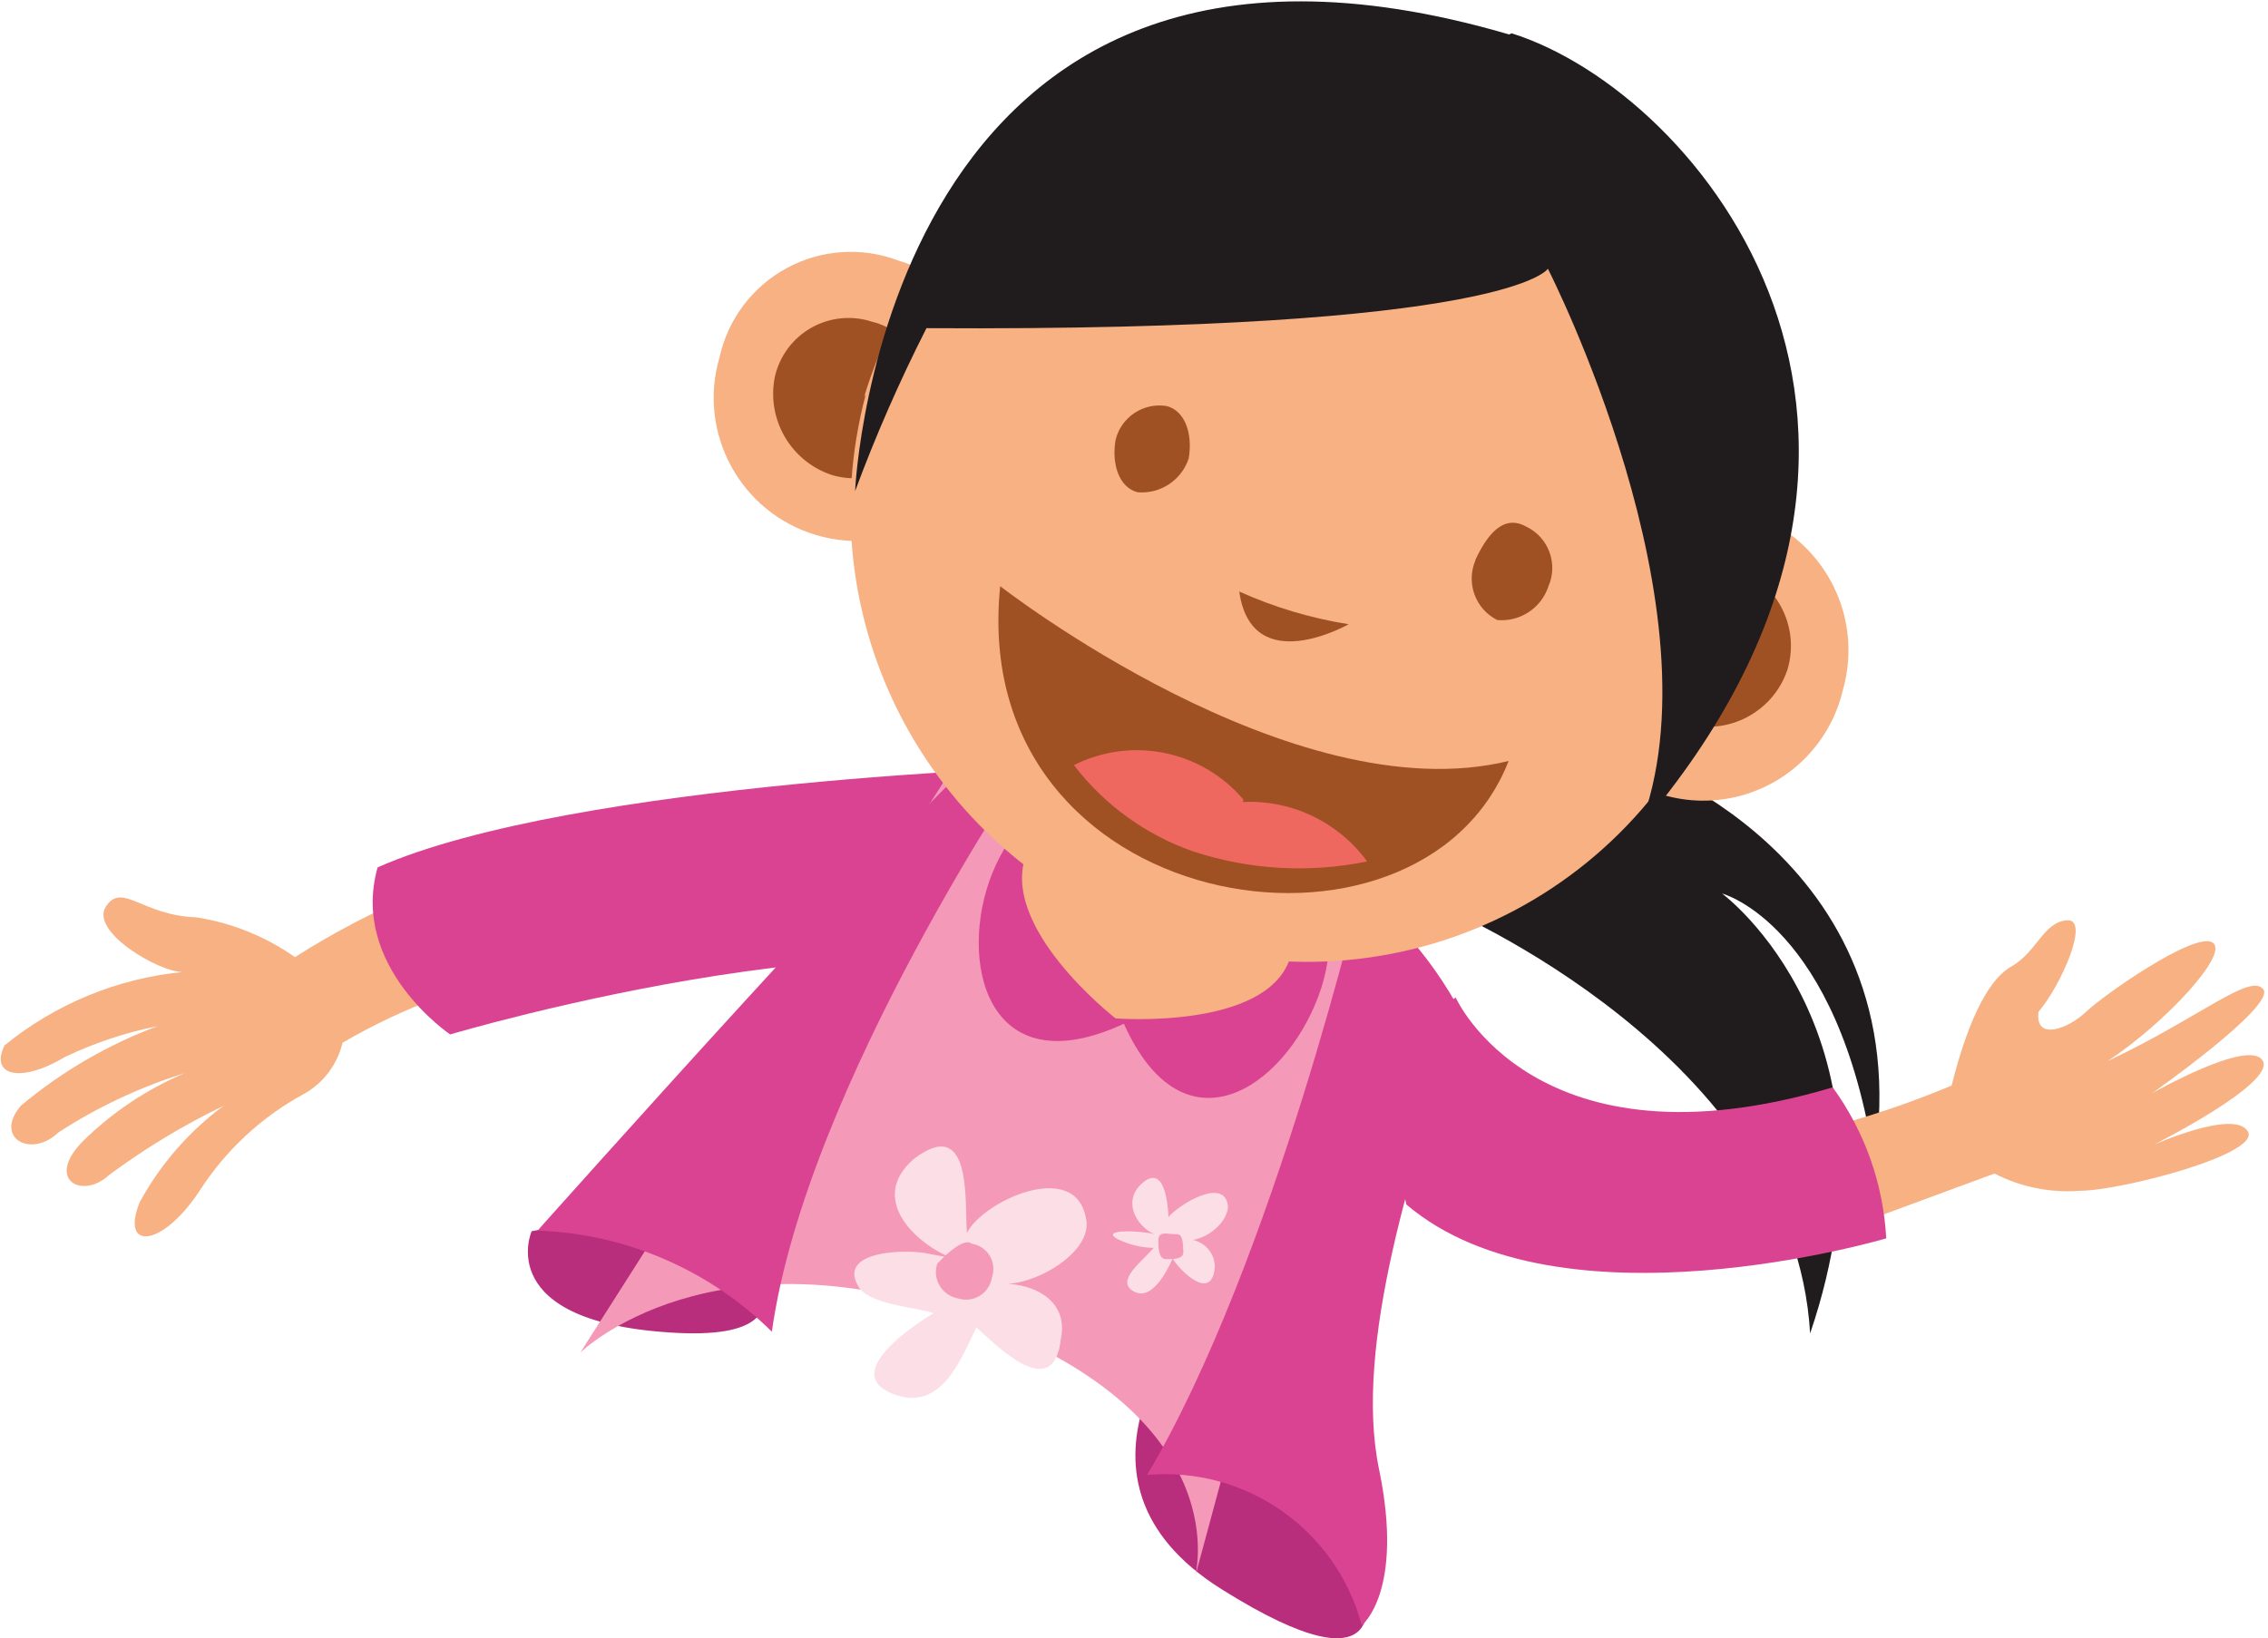
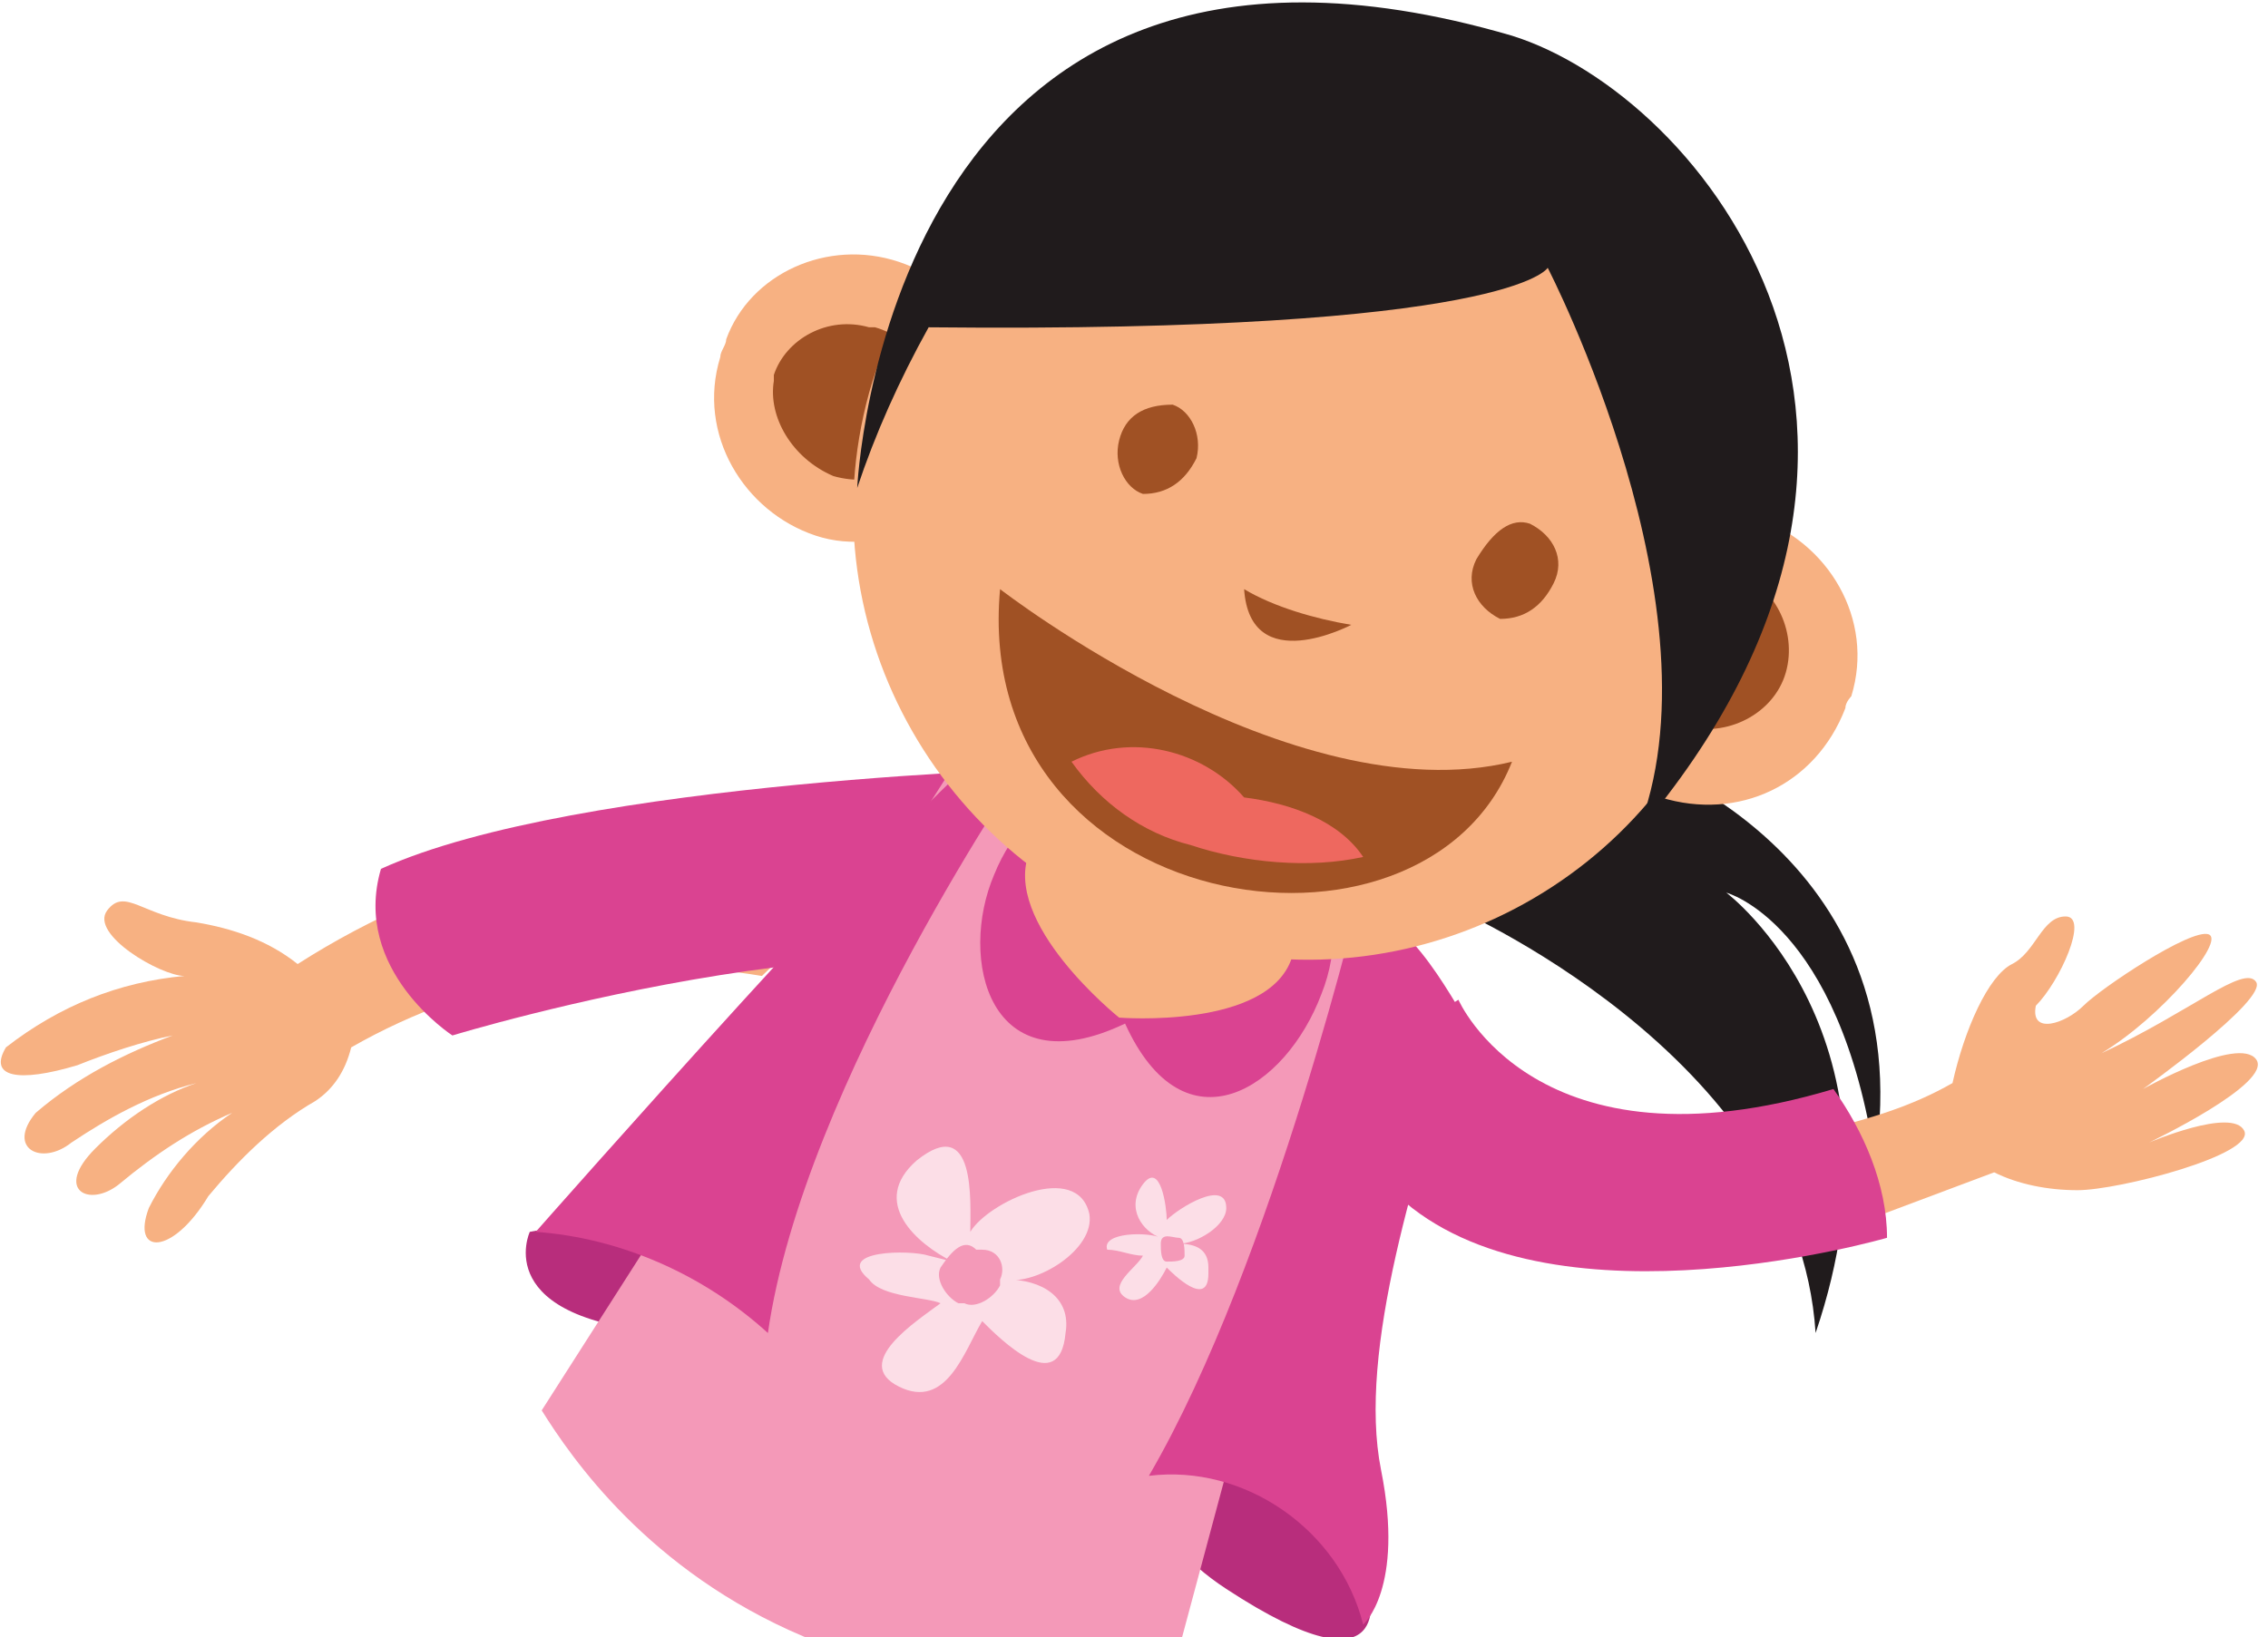
- <svg xmlns="http://www.w3.org/2000/svg" id="Layer_1" data-name="Layer 1" viewBox="0 0 38.14 27.55">
-   <defs>
-     <style>.cls-1{fill:#b82d7c;}.cls-2{fill:#201b1c;}.cls-3{fill:#f7b182;}.cls-4{fill:#da4391;}.cls-5{fill:#f499b8;}.cls-6{fill:#fcdee7;}.cls-7{fill:#a05124;}.cls-8{fill:#ee685f;}</style>
-   </defs>
-   <path class="cls-1" d="M23.19,26.47s.55,1.86-2.41,0-.46-4.58-.46-4.58,2.32,1.42,2.33,1.52.54,3.07.54,3.07" transform="translate(-0.24 0.26)" />
-   <path class="cls-2" d="M27.61,12.48s4.94,1.62,4.15,6.8c-.61-4-2.56-4.51-2.56-4.51s3.19,2.36,1.48,7.4C30.41,17.48,24.5,15,24.5,15Z" transform="translate(-0.24 0.26)" />
-   <path class="cls-3" d="M.31,17.33a5.6,5.6,0,0,1,3-1.24c-.4,0-1.56-.68-1.29-1.1s.61.15,1.52.18a3.93,3.93,0,0,1,1.66.67,13.45,13.45,0,0,1,8.36-2.06s.78,1-.62,2.26A10.22,10.22,0,0,0,6,17.28a1.34,1.34,0,0,1-.63.85,4.82,4.82,0,0,0-1.78,1.65c-.63.95-1.33,1-1,.18A5,5,0,0,1,4,18.34,12,12,0,0,0,2.08,19.5c-.46.43-1.09.08-.44-.57a5.49,5.49,0,0,1,1.71-1.14,8.58,8.58,0,0,0-2.13,1c-.46.44-1.09.09-.63-.45A7.86,7.86,0,0,1,2.89,17a6.66,6.66,0,0,0-1.56.52c-.77.46-1.28.3-1-.22" transform="translate(-0.24 0.26)" />
-   <path class="cls-4" d="M18.1,12.63l1,3.93c-3.06-1.87-11.29.58-11.29.58S6.12,16,6.59,14.33c3.3-1.46,11.51-1.7,11.51-1.7" transform="translate(-0.24 0.26)" />
-   <path class="cls-1" d="M9.18,20.45S8.5,22,11.62,22.16s.33-2.23.33-2.23Z" transform="translate(-0.24 0.26)" />
-   <path class="cls-5" d="M10,22.49s2.24-2.19,6.68-.53,3.65,4.33,3.65,4.33l2.88-10.66-2.58-2.2-4.38-.76Z" transform="translate(-0.24 0.26)" />
-   <path class="cls-6" d="M16.24,20.9c-.63-.26-1.39-1-.64-1.66,1-.77.86.74.9,1.24.26-.53,1.81-1.25,2-.26.15.59-.91,1.17-1.42,1.11.6,0,1.13.32,1,.93-.12,1.11-1.1.09-1.42-.19-.26.52-.59,1.45-1.42,1.11s.31-1.12.7-1.35c-.21-.09-1-.13-1.24-.41-.45-.67.85-.67,1.16-.59Z" transform="translate(-0.24 0.26)" />
-   <path class="cls-5" d="M16,21a.45.45,0,0,0,.35.58.44.44,0,0,0,.57-.35.43.43,0,0,0-.34-.57c-.11-.1-.39.13-.58.34" transform="translate(-0.24 0.26)" />
-   <path class="cls-6" d="M19.72,20.52c-.31-.07-.65-.55-.27-.88s.43.37.44.57c.19-.22.95-.68,1-.18,0,.3-.45.64-.76.56a.47.47,0,0,1,.54.46c-.05.61-.6.05-.71-.14-.09.2-.35.73-.66.55s.16-.51.34-.73a1.4,1.4,0,0,1-.61-.15c-.32-.18.49-.14.7-.06Z" transform="translate(-0.24 0.26)" />
-   <path class="cls-5" d="M19.72,20.62c0,.1,0,.3.13.3s.3,0,.29-.13,0-.3-.12-.29-.31-.08-.3.12" transform="translate(-0.24 0.26)" />
-   <path class="cls-4" d="M17.58,12.47S13.8,18,13.22,22.14a5.89,5.89,0,0,0-3.94-1.7s6.73-7.55,7.59-8.12.71.15.71.15" transform="translate(-0.24 0.26)" />
-   <path class="cls-4" d="M23.83,15.39a6.73,6.73,0,0,1,1,1.42C24,19.28,23,22.38,23.43,24.45s-.29,2.63-.29,2.63a3.42,3.42,0,0,0-3.61-2.53c2.13-3.58,3.63-10,3.63-10Z" transform="translate(-0.24 0.26)" />
-   <path class="cls-3" d="M30.81,18.75A15.89,15.89,0,0,0,33.06,18c.23-.92.56-1.75,1-2s.54-.75.94-.78-.11,1.11-.48,1.54c-.06.51.52.27.8,0s1.8-1.34,2.12-1.17-.8,1.37-1.76,2c1.55-.73,2.4-1.49,2.62-1.21s-1.87,1.75-1.87,1.75,1.63-.93,1.86-.55S36.45,19,36.45,19s1.36-.61,1.59-.23-2.13,1-2.83,1a2.69,2.69,0,0,1-1.43-.29l-2.44.9Z" transform="translate(-0.24 0.26)" />
-   <path class="cls-4" d="M24.72,16.52s1.34,3,6.34,1.51a4.76,4.76,0,0,1,.9,2.54S26.47,22.2,23.89,20c-.61-2.66.83-3.48.83-3.48" transform="translate(-0.24 0.26)" />
-   <path class="cls-4" d="M16.93,14.42c-.59,1.45-.12,3.62,2.21,2.54,1,2.23,2.69,1.09,3.27-.46a2.94,2.94,0,0,0-1.7-3.78,3,3,0,0,0-3.78,1.7" transform="translate(-0.24 0.26)" />
-   <path class="cls-3" d="M17.51,14.08C17,15.32,19,16.87,19,16.87s2.52.2,2.93-1a2.38,2.38,0,0,0-1.35-3.11,2.6,2.6,0,0,0-3.1,1.35" transform="translate(-0.24 0.26)" />
-   <path class="cls-3" d="M26.61,10a2.41,2.41,0,1,0,4.62,1.35,2.43,2.43,0,0,0-1.64-3,2.41,2.41,0,0,0-3,1.63" transform="translate(-0.24 0.26)" />
-   <path class="cls-3" d="M12.34,5.75a2.41,2.41,0,1,0,3-1.63,2.26,2.26,0,0,0-3,1.63" transform="translate(-0.24 0.26)" />
-   <path class="cls-7" d="M28.57,11.91A1.41,1.41,0,0,0,30.3,11a1.39,1.39,0,1,0-2.67-.79,1.28,1.28,0,0,0,.94,1.73" transform="translate(-0.24 0.26)" />
-   <path class="cls-7" d="M14.2,7.72a1.26,1.26,0,0,0,1.63-.93,1.3,1.3,0,0,0-.93-1.64,1.27,1.27,0,0,0-1.63.93,1.44,1.44,0,0,0,.93,1.64" transform="translate(-0.24 0.26)" />
-   <path class="cls-3" d="M14.8,6.37A7.56,7.56,0,0,0,20,15.58a7.45,7.45,0,0,0,9.35-4.94,7.58,7.58,0,0,0-5.24-9.22,7.49,7.49,0,0,0-9.34,5" transform="translate(-0.24 0.26)" />
-   <path class="cls-7" d="M17.06,9.6s4.91,3.83,8.55,2.94c-1.5,3.83-9.12,2.62-8.55-2.94" transform="translate(-0.24 0.26)" />
-   <path class="cls-8" d="M21.15,13.19a2.35,2.35,0,0,0-2.85-.58,4.32,4.32,0,0,0,2,1.45,5.7,5.7,0,0,0,2.93.17,2.44,2.44,0,0,0-2.09-1" transform="translate(-0.24 0.26)" />
-   <path class="cls-7" d="M22.92,10.24a7.23,7.23,0,0,1-1.84-.55c.21,1.48,1.84.55,1.84.55" transform="translate(-0.24 0.26)" />
-   <path class="cls-7" d="M25.05,9.17a.78.78,0,0,0,.37,1,.83.83,0,0,0,.86-.57.77.77,0,0,0-.37-1c-.32-.18-.6,0-.86.56" transform="translate(-0.24 0.26)" />
-   <path class="cls-7" d="M19,7.14c-.07.41.06.8.37.88a.83.83,0,0,0,.86-.57c.07-.41-.06-.8-.37-.88a.76.76,0,0,0-.86.57" transform="translate(-0.24 0.26)" />
-   <path class="cls-2" d="M25.66.3c3.18,1,7.84,6.71,2.15,13.37,1.42-3.62-1.54-9.41-1.54-9.41s-.62,1.06-10.45,1A26.07,26.07,0,0,0,14.62,8s.46-10.77,11-7.68" transform="translate(-0.24 0.26)" />
+ <svg xmlns="http://www.w3.org/2000/svg" version="1.1" id="Layer_1" x="0px" y="0px" viewBox="0 0 38.1 27.5" style="enable-background:new 0 0 38.1 27.5;" xml:space="preserve">
+   <style type="text/css">
+ 	.st0{fill:#B82D7C;}
+ 	.st1{fill:#201B1C;}
+ 	.st2{fill:#F7B182;}
+ 	.st3{fill:#DA4391;}
+ 	.st4{fill:#F499B8;}
+ 	.st5{fill:#FCDEE7;}
+ 	.st6{fill:#A05124;}
+ 	.st7{fill:#EE685F;}
+ </style>
+   <path class="st0" d="M23,26.7c0,0,0.5,1.9-2.4,0s-0.5-4.6-0.5-4.6s2.3,1.4,2.3,1.5S23,26.7,23,26.7" />
+   <path class="st1" d="M27.4,12.7c0,0,4.9,1.6,4.1,6.8C30.9,15.5,29,15,29,15s3.2,2.4,1.5,7.4c-0.3-4.7-6.2-7.2-6.2-7.2L27.4,12.7z" />
+   <path class="st2" d="M0.1,17.6c0.9-0.7,1.9-1.1,3-1.2c-0.4,0-1.6-0.7-1.3-1.1s0.6,0.1,1.5,0.2c0.6,0.1,1.2,0.3,1.7,0.7  c2.5-1.6,5.4-2.3,8.4-2.1c0,0,0.8,1-0.6,2.3c-2.4-0.4-4.8,0-6.9,1.2c-0.1,0.4-0.3,0.7-0.6,0.9c-0.7,0.4-1.3,1-1.8,1.6  c-0.6,1-1.3,1-1,0.2c0.3-0.6,0.8-1.2,1.4-1.6c-0.7,0.3-1.3,0.7-1.9,1.2c-0.5,0.4-1.1,0.1-0.4-0.6c0.5-0.5,1.1-0.9,1.7-1.1  c-0.8,0.2-1.5,0.6-2.1,1c-0.5,0.4-1.1,0.1-0.6-0.5c0.7-0.6,1.5-1,2.3-1.3c-0.5,0.1-1.1,0.3-1.6,0.5C0.3,18.2-0.2,18.1,0.1,17.6" />
+   <path class="st3" d="M17.9,12.9l1,3.9c-3.1-1.9-11.3,0.6-11.3,0.6s-1.7-1.1-1.2-2.8C9.7,13.1,17.9,12.9,17.9,12.9" />
+   <path class="st0" d="M8.9,20.7c0,0-0.7,1.5,2.4,1.7s0.3-2.2,0.3-2.2L8.9,20.7z" />
+   <path class="st4" d="M9.1,23.7c0.5,0.8,1.8,2.7,4.4,3.8c2.8,1.2,5.3,0.8,6.2,0.6c1.1-4.1,2.2-8.2,3.3-12.3l-2.6-2.2L16,12.9  C13.7,16.5,11.4,20.1,9.1,23.7z" />
+   <path class="st5" d="M16,21.2c-0.6-0.3-1.4-1-0.6-1.7c1-0.8,0.9,0.7,0.9,1.2c0.3-0.5,1.8-1.2,2-0.3c0.1,0.6-0.9,1.2-1.4,1.1  c0.6,0,1.1,0.3,1,0.9c-0.1,1.1-1.1,0.1-1.4-0.2c-0.3,0.5-0.6,1.5-1.4,1.1s0.3-1.1,0.7-1.4c-0.2-0.1-1-0.1-1.2-0.4  C14,21,15.3,21,15.6,21.1L16,21.2z" />
+   <path class="st4" d="M15.8,21.3c-0.1,0.2,0.1,0.5,0.3,0.6c0,0,0,0,0.1,0c0.2,0.1,0.5-0.1,0.6-0.3c0,0,0,0,0-0.1  c0.1-0.2,0-0.5-0.3-0.5c0,0-0.1,0-0.1,0C16.2,20.8,16,21,15.8,21.3" />
+   <path class="st5" d="M19.5,20.8c-0.3-0.1-0.6-0.5-0.3-0.9s0.4,0.4,0.4,0.6c0.2-0.2,1-0.7,1-0.2c0,0.3-0.5,0.6-0.8,0.6  c0.3,0,0.5,0.1,0.5,0.4c0,0,0,0,0,0.1c0,0.6-0.6,0-0.7-0.1c-0.1,0.2-0.4,0.7-0.7,0.5s0.2-0.5,0.3-0.7c-0.2,0-0.4-0.1-0.6-0.1  C18.5,20.7,19.3,20.7,19.5,20.8L19.5,20.8z" />
+   <path class="st4" d="M19.5,20.9c0,0.1,0,0.3,0.1,0.3s0.3,0,0.3-0.1s0-0.3-0.1-0.3S19.5,20.7,19.5,20.9" />
+   <path class="st3" d="M17.3,12.7c0,0-3.8,5.5-4.4,9.7c-1.1-1-2.5-1.6-3.9-1.7c0,0,6.7-7.6,7.6-8.1S17.3,12.7,17.3,12.7" />
+   <path class="st3" d="M23.6,15.7c0.4,0.4,0.7,0.9,1,1.4c-0.8,2.5-1.8,5.6-1.4,7.6s-0.3,2.6-0.3,2.6c-0.4-1.6-2-2.7-3.6-2.5  c2.1-3.6,3.6-10,3.6-10L23.6,15.7z" />
+   <path class="st2" d="M30.6,19c0.8-0.2,1.5-0.4,2.2-0.8c0.2-0.9,0.6-1.8,1-2s0.5-0.8,0.9-0.8s-0.1,1.1-0.5,1.5  c-0.1,0.5,0.5,0.3,0.8,0s1.8-1.3,2.1-1.2s-0.8,1.4-1.8,2c1.5-0.7,2.4-1.5,2.6-1.2s-1.9,1.8-1.9,1.8s1.6-0.9,1.9-0.5  s-1.8,1.4-1.8,1.4s1.4-0.6,1.6-0.2s-2.1,1-2.8,1c-0.5,0-1-0.1-1.4-0.3l-2.4,0.9L30.6,19z" />
+   <path class="st3" d="M24.5,16.8c0,0,1.3,3,6.3,1.5c0.5,0.7,0.9,1.6,0.9,2.5c0,0-5.5,1.6-8.1-0.6C23,17.6,24.5,16.8,24.5,16.8" />
+   <path class="st3" d="M16.7,14.7c-0.6,1.4-0.1,3.6,2.2,2.5c1,2.2,2.7,1.1,3.3-0.5c0.6-1.5-0.2-3.2-1.7-3.8  C19,12.4,17.3,13.2,16.7,14.7" />
+   <path class="st2" d="M17.3,14.3c-0.5,1.2,1.5,2.8,1.5,2.8s2.5,0.2,2.9-1c0.5-1.2-0.1-2.6-1.3-3.1c0,0,0,0,0,0  C19.1,12.6,17.8,13.2,17.3,14.3" />
+   <path class="st2" d="M26.4,10.3c-0.4,1.3,0.2,2.6,1.5,3.1c1.3,0.4,2.6-0.2,3.1-1.5c0-0.1,0.1-0.2,0.1-0.2c0.4-1.3-0.4-2.6-1.6-3  C28.1,8.2,26.7,9,26.4,10.3C26.4,10.2,26.4,10.2,26.4,10.3" />
+   <path class="st2" d="M12.1,6c-0.4,1.3,0.4,2.6,1.6,3s2.6-0.4,3-1.6c0.4-1.3-0.4-2.6-1.6-3c-1.2-0.4-2.5,0.2-2.9,1.3  C12.2,5.8,12.1,5.9,12.1,6" />
+   <path class="st6" d="M28.3,12.2c0.7,0.2,1.5-0.2,1.7-0.9c0.2-0.7-0.2-1.5-0.9-1.7c-0.7-0.2-1.5,0.2-1.7,0.9l0,0  c-0.3,0.7,0.1,1.4,0.7,1.7C28.2,12.2,28.3,12.2,28.3,12.2" />
+   <path class="st6" d="M14,8c0.7,0.2,1.4-0.1,1.6-0.8c0,0,0-0.1,0-0.1c0.2-0.7-0.2-1.4-0.9-1.6c0,0,0,0-0.1,0  c-0.7-0.2-1.4,0.2-1.6,0.8c0,0,0,0.1,0,0.1C12.9,7,13.3,7.7,14,8" />
+   <path class="st2" d="M14.6,6.6c-1.1,4,1.3,8.1,5.2,9.2c3.9,1.2,8.1-1,9.3-4.9c0,0,0,0,0-0.1c1.1-4-1.3-8.1-5.2-9.2  C19.9,0.5,15.7,2.7,14.6,6.6C14.5,6.7,14.5,6.7,14.6,6.6" />
+   <path class="st6" d="M16.8,9.9c0,0,4.9,3.8,8.6,2.9C23.9,16.6,16.3,15.4,16.8,9.9" />
+   <path class="st7" d="M20.9,13.4c-0.7-0.8-1.9-1.1-2.9-0.6c0.5,0.7,1.2,1.2,2,1.4c0.9,0.3,2,0.4,2.9,0.2  C22.5,13.8,21.7,13.5,20.9,13.4" />
+   <path class="st6" d="M22.7,10.5c-0.6-0.1-1.3-0.3-1.8-0.6C21,11.4,22.7,10.5,22.7,10.5" />
+   <path class="st6" d="M24.8,9.4c-0.2,0.4,0,0.8,0.4,1c0.4,0,0.7-0.2,0.9-0.6c0.2-0.4,0-0.8-0.4-1C25.4,8.7,25.1,8.9,24.8,9.4" />
+   <path class="st6" d="M18.8,7.4c-0.1,0.4,0.1,0.8,0.4,0.9c0.4,0,0.7-0.2,0.9-0.6c0.1-0.4-0.1-0.8-0.4-0.9C19.2,6.8,18.9,7,18.8,7.4" />
+   <path class="st1" d="M25.4,0.6c3.2,1,7.8,6.7,2.1,13.4C29,10.3,26,4.5,26,4.5s-0.6,1.1-10.4,1c-0.5,0.9-0.9,1.8-1.2,2.7  C14.4,8.3,14.8-2.5,25.4,0.6" />
+   <path class="st4" d="M22.6,30.5" />
</svg>
